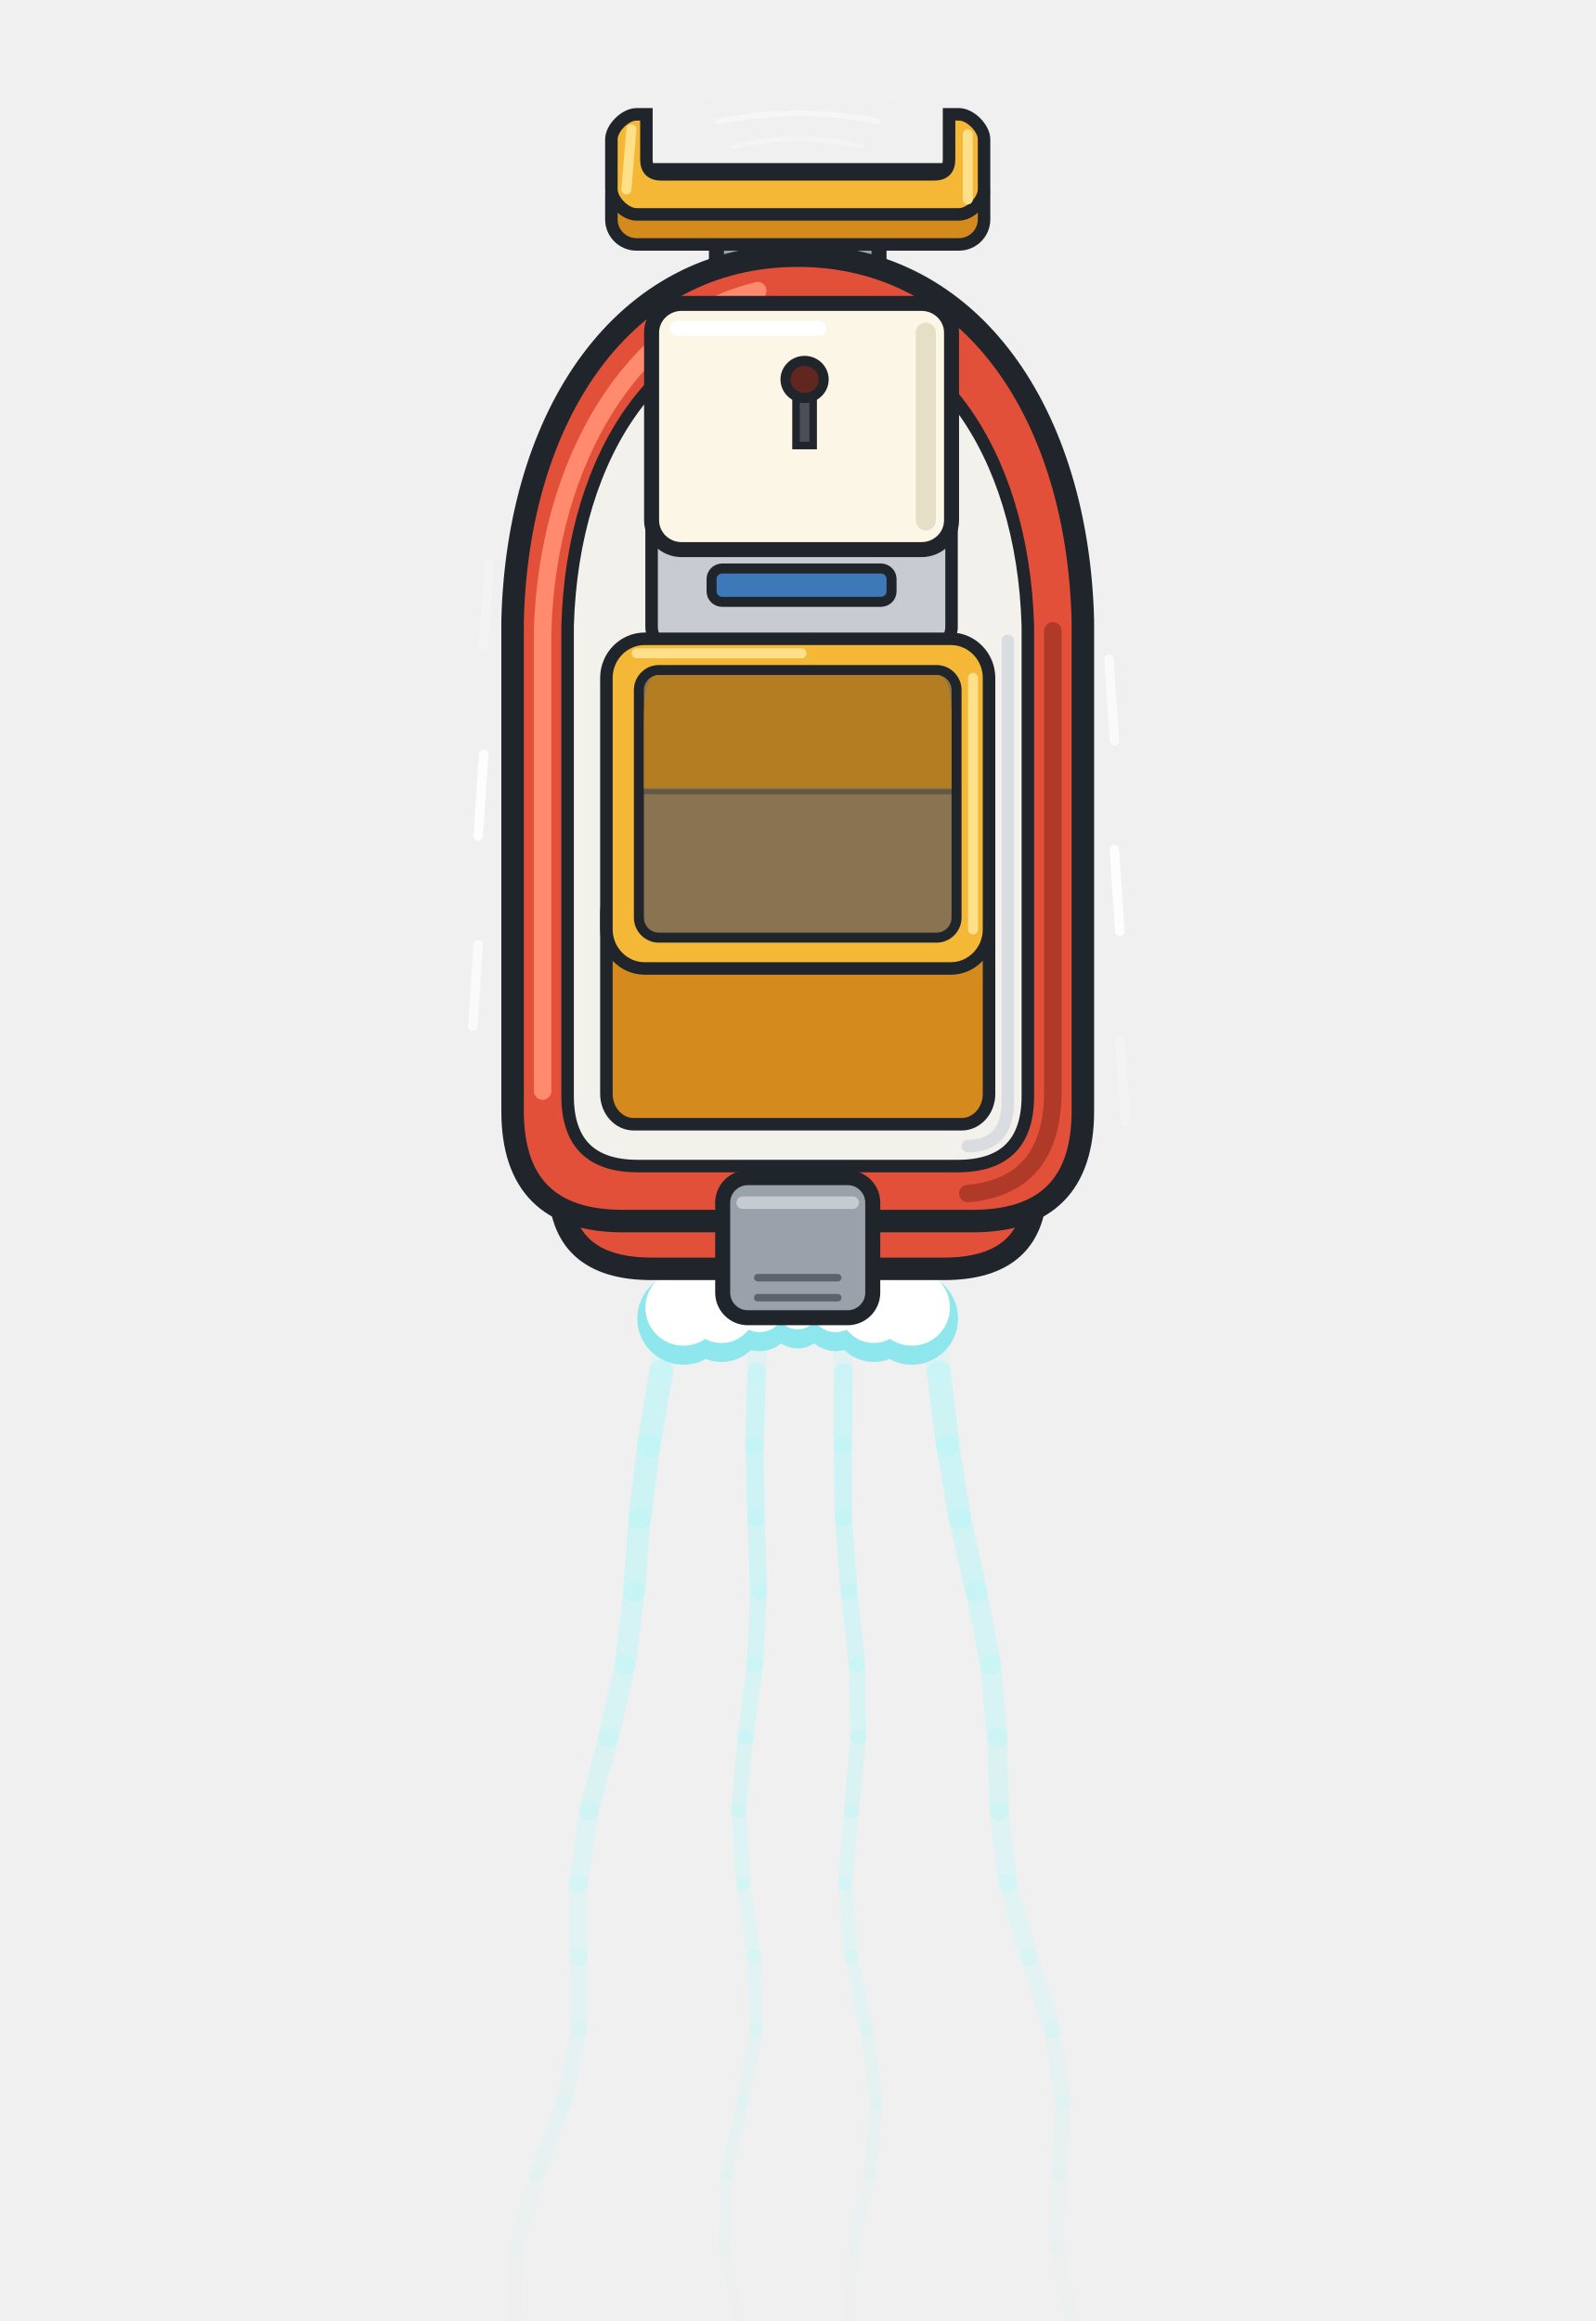
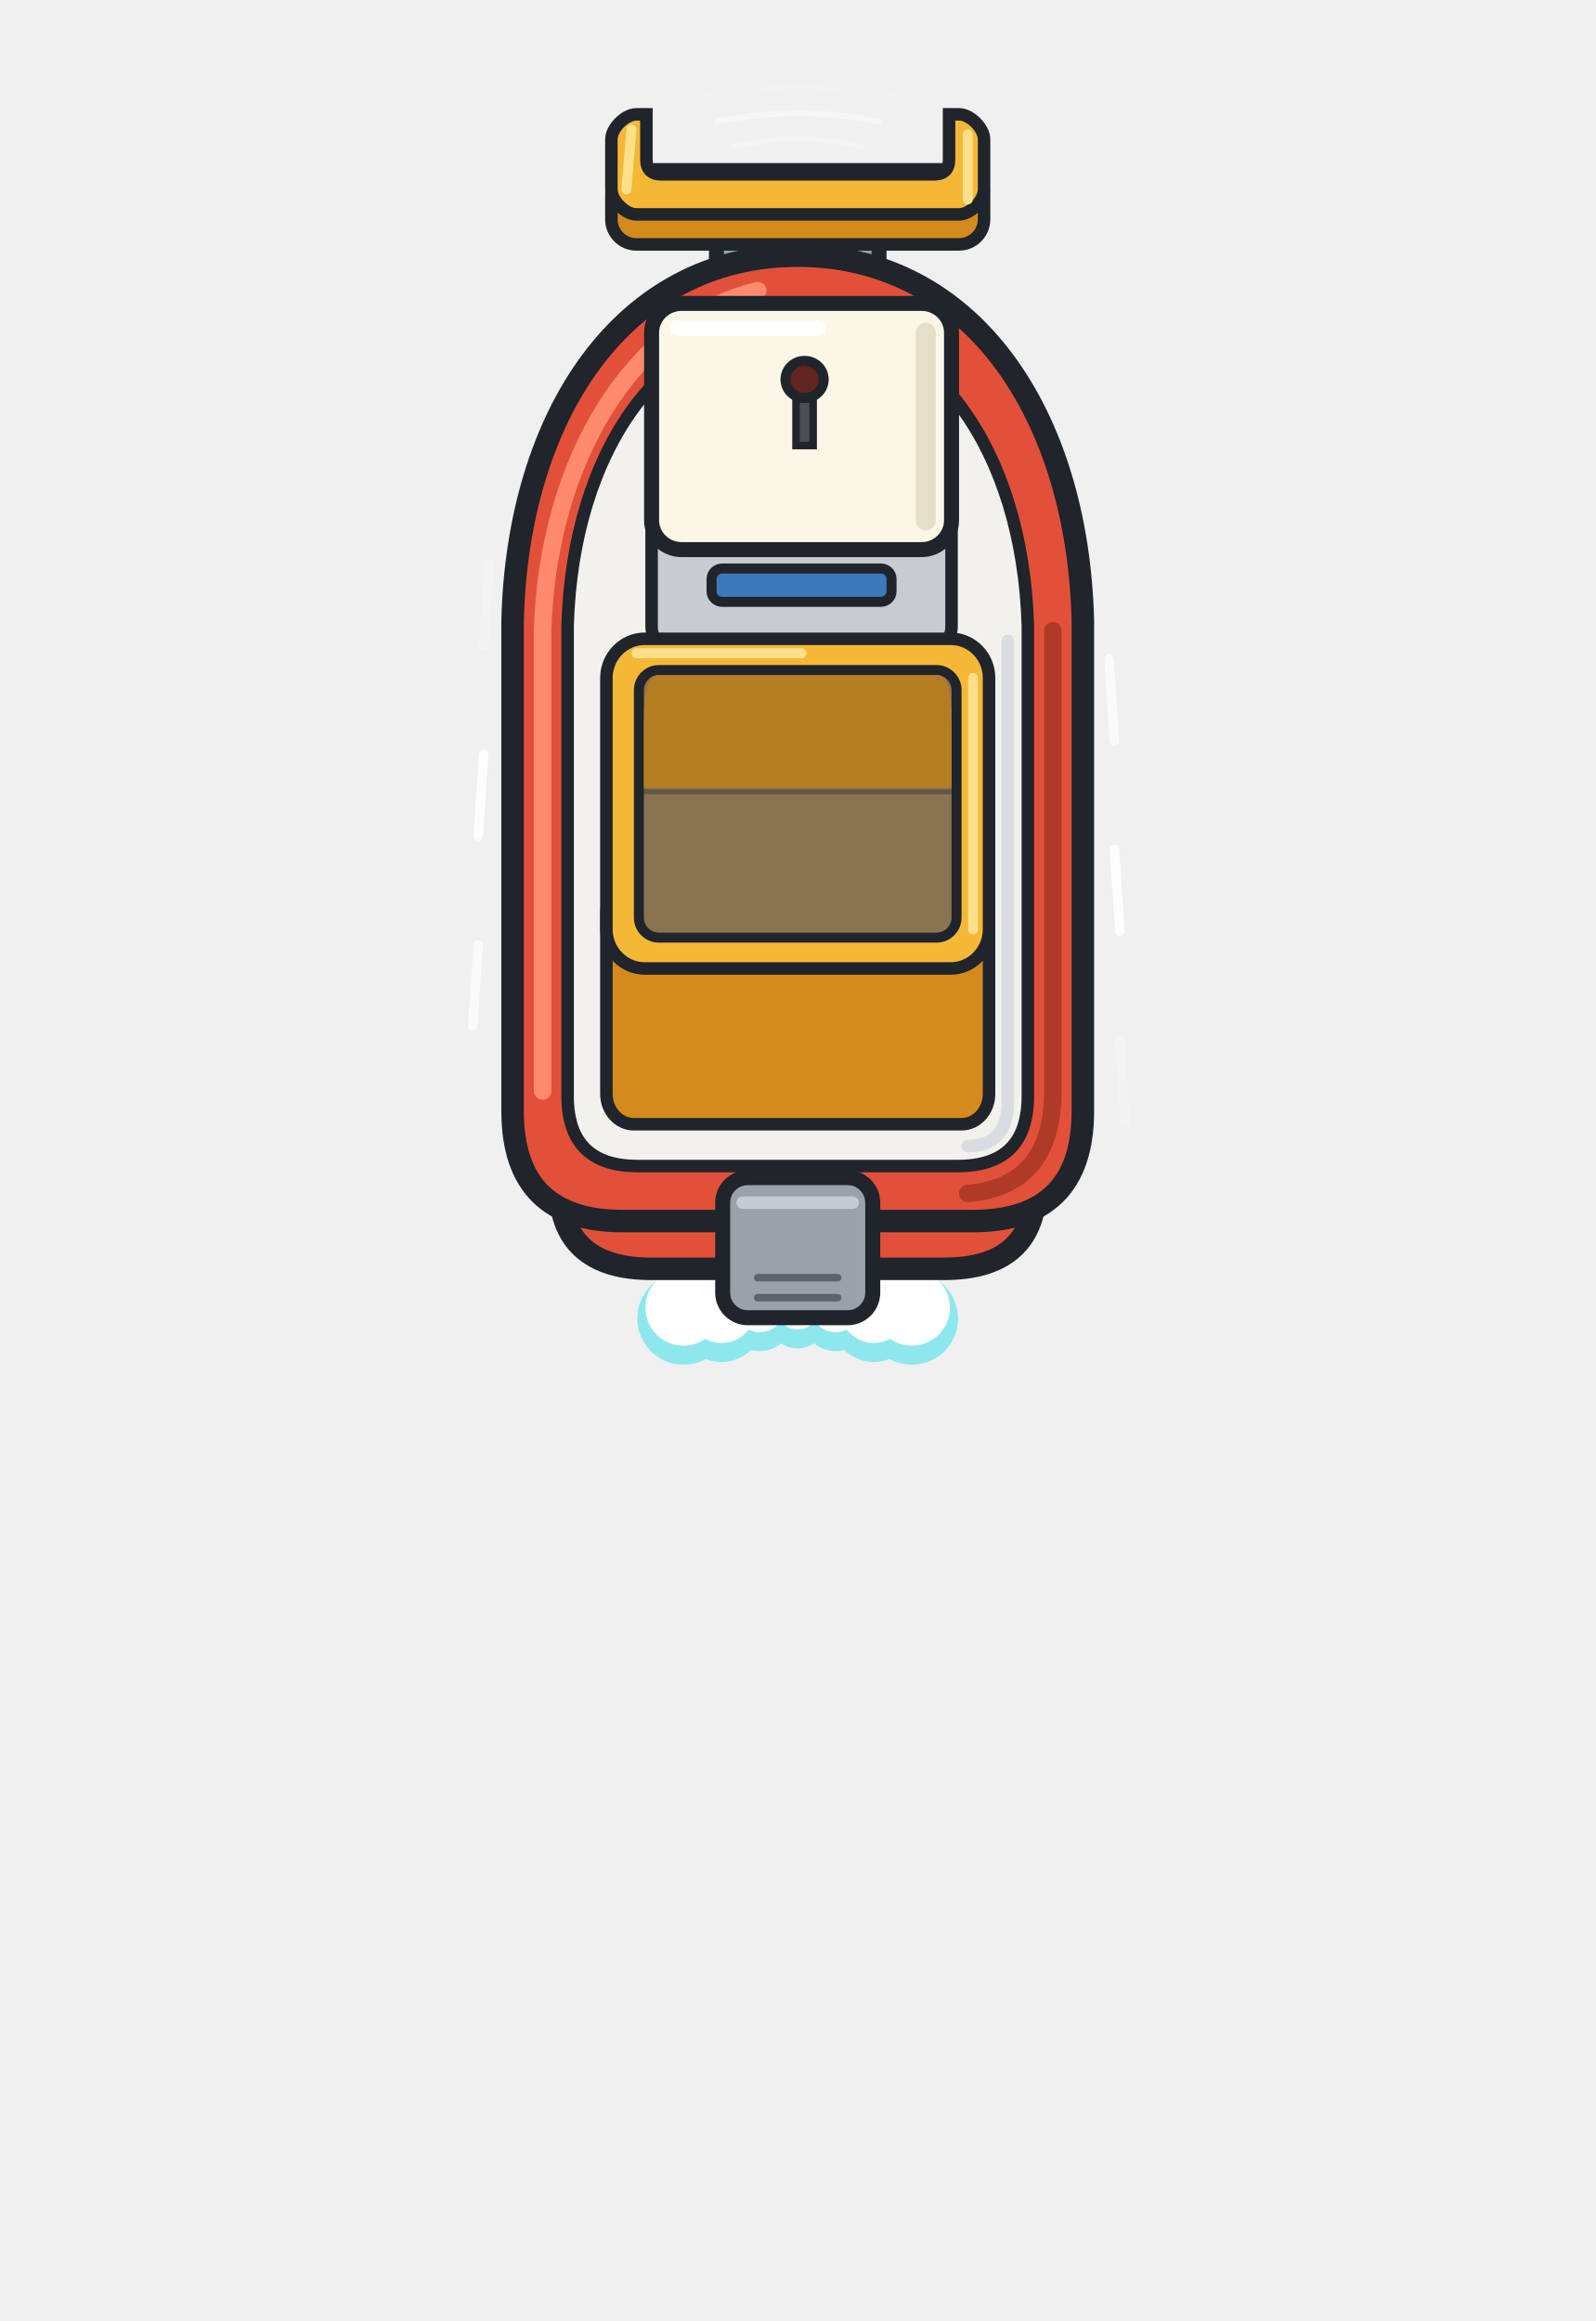
<svg xmlns="http://www.w3.org/2000/svg" viewBox="0 0 586.828 853.758">
  <defs>
    <style>
      .cls-1{fill:#e2503a;stroke:#20242b;stroke-width:8.28;stroke-miterlimit:10}
      .cls-2{fill:none;stroke:#ff8a6e;stroke-width:6.44;stroke-linecap:round}
      .cls-3{fill:none;stroke:#b03a28;stroke-width:6.44;stroke-linecap:round}
      .cls-4{fill:#f3f1ec;stroke:#20242b;stroke-width:4.60;stroke-miterlimit:10}
      .cls-5{fill:none;stroke:#d9dce1;stroke-width:4.60;stroke-linecap:round}
      .cls-6{fill:#9aa1ab;stroke:#20242b;stroke-width:5.52;stroke-miterlimit:10}
      .cls-7{fill:none;stroke:#c6cbd2;stroke-width:4.60;stroke-linecap:round}
      .cls-8{fill:none;stroke:#5d636d;stroke-width:2.76;stroke-linecap:round}
      .cls-9{fill:#c8ccd2;stroke:#20242b;stroke-width:4.60;stroke-miterlimit:10}
      .cls-10{fill:#3d78b8;stroke:#20242b;stroke-width:3.68;stroke-miterlimit:10}
      .cls-11{fill:#fbf6e6;stroke:#20242b;stroke-width:5.52;stroke-miterlimit:10}
      .cls-12{fill:none;stroke:#ffffff;stroke-width:5.52;stroke-linecap:round}
      .cls-13{fill:none;stroke:#e6dfc8;stroke-width:7.36;stroke-linecap:round}
      .cls-14{fill:#4a4e57;stroke:#20242b;stroke-width:2.76;stroke-miterlimit:10}
      .cls-15{fill:#ffb02e;stroke:#20242b;stroke-width:3.68;stroke-miterlimit:10}
      .cls-16{fill:#d48a1c;stroke:#20242b;stroke-width:4.60;stroke-miterlimit:10}
      .cls-17{fill:#f5b836;stroke:#20242b;stroke-width:4.60;stroke-miterlimit:10}
      .cls-18{fill:none;stroke:#ffe08a;stroke-width:3.68;stroke-linecap:round}
      .cls-19{fill:#8a7350;stroke:#20242b;stroke-width:3.68;stroke-miterlimit:10}
      .cls-20{fill:#b57d22}
      .cls-21{fill:none;stroke:#20242b;stroke-opacity:0.35;stroke-width:1.84}
    </style>
  </defs>
  <g id="Asset_15" data-name="Asset 15">
    <g>
      <g id="coletor">
        <g>
          <path d="M257.6 35.3 Q293.5 29.3 329.4 35.3" fill="none" stroke="#ffffff" stroke-opacity="0.10" stroke-width="2.4" stroke-linecap="round" />
          <path d="M263.9 44.7 Q293.5 38.7 323.1 44.7" fill="none" stroke="#ffffff" stroke-opacity="0.39" stroke-width="2.1" stroke-linecap="round" />
          <path d="M270.1 54.0 Q293.5 48.0 316.9 54.0" fill="none" stroke="#ffffff" stroke-opacity="0.28" stroke-width="1.8" stroke-linecap="round" />
          <path d="M179.9 207.5 L177.9 237.5" fill="none" stroke="#ffffff" stroke-opacity="0.23" stroke-width="3.5" stroke-linecap="round" />
          <path d="M177.9 277.5 L175.9 307.5" fill="none" stroke="#ffffff" stroke-opacity="0.87" stroke-width="3.5" stroke-linecap="round" />
          <path d="M175.9 347.5 L173.9 377.5" fill="none" stroke="#ffffff" stroke-opacity="0.64" stroke-width="3.5" stroke-linecap="round" />
          <path d="M407.9 242.5 L409.9 272.5" fill="none" stroke="#ffffff" stroke-opacity="0.64" stroke-width="3.5" stroke-linecap="round" />
          <path d="M409.9 312.5 L411.9 342.5" fill="none" stroke="#ffffff" stroke-opacity="0.87" stroke-width="3.5" stroke-linecap="round" />
          <path d="M411.9 382.5 L413.9 412.5" fill="none" stroke="#ffffff" stroke-opacity="0.23" stroke-width="3.5" stroke-linecap="round" />
-           <path d="M247.4 478.0 L243.2 504.8" fill="none" stroke="#bff6f7" stroke-opacity="0.27" stroke-width="9.0" stroke-linecap="round" />
-           <path d="M243.2 504.8 L238.6 531.7" fill="none" stroke="#bff6f7" stroke-opacity="0.68" stroke-width="8.7" stroke-linecap="round" />
-           <path d="M238.6 531.7 L235.3 558.5" fill="none" stroke="#bff6f7" stroke-opacity="0.68" stroke-width="8.4" stroke-linecap="round" />
-           <path d="M235.3 558.5 L233.2 585.4" fill="none" stroke="#bff6f7" stroke-opacity="0.61" stroke-width="8.1" stroke-linecap="round" />
-           <path d="M233.2 585.4 L230.0 612.2" fill="none" stroke="#bff6f7" stroke-opacity="0.55" stroke-width="7.8" stroke-linecap="round" />
-           <path d="M230.0 612.2 L223.8 639.0" fill="none" stroke="#bff6f7" stroke-opacity="0.49" stroke-width="7.6" stroke-linecap="round" />
-           <path d="M223.8 639.0 L216.7 665.9" fill="none" stroke="#bff6f7" stroke-opacity="0.43" stroke-width="7.3" stroke-linecap="round" />
-           <path d="M216.7 665.9 L212.7 692.7" fill="none" stroke="#bff6f7" stroke-opacity="0.37" stroke-width="7.0" stroke-linecap="round" />
-           <path d="M212.7 692.7 L212.9 719.6" fill="none" stroke="#bff6f7" stroke-opacity="0.32" stroke-width="6.7" stroke-linecap="round" />
-           <path d="M212.9 719.6 L212.9 746.4" fill="none" stroke="#bff6f7" stroke-opacity="0.26" stroke-width="6.4" stroke-linecap="round" />
-           <path d="M212.9 746.4 L207.5 773.2" fill="none" stroke="#bff6f7" stroke-opacity="0.20" stroke-width="6.1" stroke-linecap="round" />
-           <path d="M207.5 773.2 L197.5 800.1" fill="none" stroke="#bff6f7" stroke-opacity="0.15" stroke-width="5.8" stroke-linecap="round" />
-           <path d="M197.5 800.1 L189.7 826.9" fill="none" stroke="#bff6f7" stroke-opacity="0.09" stroke-width="5.5" stroke-linecap="round" />
-           <path d="M189.7 826.9 L189.2 853.8" fill="none" stroke="#bff6f7" stroke-opacity="0.04" stroke-width="5.2" stroke-linecap="round" />
-           <path d="M279.4 478.0 L278.3 504.8" fill="none" stroke="#bff6f7" stroke-opacity="0.27" stroke-width="7.0" stroke-linecap="round" />
-           <path d="M278.3 504.8 L277.5 531.7" fill="none" stroke="#bff6f7" stroke-opacity="0.68" stroke-width="6.8" stroke-linecap="round" />
-           <path d="M277.5 531.7 L278.1 558.5" fill="none" stroke="#bff6f7" stroke-opacity="0.68" stroke-width="6.5" stroke-linecap="round" />
-           <path d="M278.1 558.5 L279.0 585.4" fill="none" stroke="#bff6f7" stroke-opacity="0.61" stroke-width="6.3" stroke-linecap="round" />
-           <path d="M279.0 585.4 L277.7 612.2" fill="none" stroke="#bff6f7" stroke-opacity="0.55" stroke-width="6.1" stroke-linecap="round" />
-           <path d="M277.7 612.2 L274.2 639.0" fill="none" stroke="#bff6f7" stroke-opacity="0.49" stroke-width="5.9" stroke-linecap="round" />
-           <path d="M274.2 639.0 L271.7 665.9" fill="none" stroke="#bff6f7" stroke-opacity="0.43" stroke-width="5.7" stroke-linecap="round" />
-           <path d="M271.7 665.9 L273.4 692.7" fill="none" stroke="#bff6f7" stroke-opacity="0.37" stroke-width="5.4" stroke-linecap="round" />
-           <path d="M273.4 692.7 L277.3 719.6" fill="none" stroke="#bff6f7" stroke-opacity="0.32" stroke-width="5.2" stroke-linecap="round" />
-           <path d="M277.3 719.6 L278.1 746.4" fill="none" stroke="#bff6f7" stroke-opacity="0.26" stroke-width="5.0" stroke-linecap="round" />
-           <path d="M278.1 746.4 L273.3 773.2" fill="none" stroke="#bff6f7" stroke-opacity="0.20" stroke-width="4.8" stroke-linecap="round" />
-           <path d="M273.3 773.2 L267.1 800.1" fill="none" stroke="#bff6f7" stroke-opacity="0.15" stroke-width="4.5" stroke-linecap="round" />
-           <path d="M267.1 800.1 L266.2 826.9" fill="none" stroke="#bff6f7" stroke-opacity="0.09" stroke-width="4.3" stroke-linecap="round" />
-           <path d="M266.2 826.9 L272.0 853.8" fill="none" stroke="#bff6f7" stroke-opacity="0.04" stroke-width="4.1" stroke-linecap="round" />
-           <path d="M309.4 478.0 L310.2 504.8" fill="none" stroke="#bff6f7" stroke-opacity="0.27" stroke-width="7.0" stroke-linecap="round" />
-           <path d="M310.2 504.8 L310.0 531.7" fill="none" stroke="#bff6f7" stroke-opacity="0.68" stroke-width="6.8" stroke-linecap="round" />
-           <path d="M310.0 531.7 L310.2 558.5" fill="none" stroke="#bff6f7" stroke-opacity="0.68" stroke-width="6.5" stroke-linecap="round" />
-           <path d="M310.2 558.5 L312.3 585.4" fill="none" stroke="#bff6f7" stroke-opacity="0.61" stroke-width="6.3" stroke-linecap="round" />
-           <path d="M312.3 585.4 L315.2 612.2" fill="none" stroke="#bff6f7" stroke-opacity="0.55" stroke-width="6.1" stroke-linecap="round" />
-           <path d="M315.2 612.2 L315.7 639.0" fill="none" stroke="#bff6f7" stroke-opacity="0.49" stroke-width="5.9" stroke-linecap="round" />
-           <path d="M315.7 639.0 L313.2 665.9" fill="none" stroke="#bff6f7" stroke-opacity="0.43" stroke-width="5.7" stroke-linecap="round" />
-           <path d="M313.2 665.9 L310.9 692.7" fill="none" stroke="#bff6f7" stroke-opacity="0.37" stroke-width="5.4" stroke-linecap="round" />
-           <path d="M310.9 692.7 L313.0 719.6" fill="none" stroke="#bff6f7" stroke-opacity="0.32" stroke-width="5.2" stroke-linecap="round" />
-           <path d="M313.0 719.6 L318.7 746.4" fill="none" stroke="#bff6f7" stroke-opacity="0.26" stroke-width="5.0" stroke-linecap="round" />
-           <path d="M318.7 746.4 L322.4 773.2" fill="none" stroke="#bff6f7" stroke-opacity="0.20" stroke-width="4.8" stroke-linecap="round" />
-           <path d="M322.4 773.2 L319.9 800.1" fill="none" stroke="#bff6f7" stroke-opacity="0.15" stroke-width="4.5" stroke-linecap="round" />
-           <path d="M319.9 800.1 L313.9 826.9" fill="none" stroke="#bff6f7" stroke-opacity="0.09" stroke-width="4.3" stroke-linecap="round" />
-           <path d="M313.9 826.9 L312.3 853.8" fill="none" stroke="#bff6f7" stroke-opacity="0.04" stroke-width="4.1" stroke-linecap="round" />
-           <path d="M341.4 478.0 L345.3 504.8" fill="none" stroke="#bff6f7" stroke-opacity="0.27" stroke-width="9.0" stroke-linecap="round" />
-           <path d="M345.3 504.8 L348.6 531.7" fill="none" stroke="#bff6f7" stroke-opacity="0.68" stroke-width="8.7" stroke-linecap="round" />
-           <path d="M348.6 531.7 L353.1 558.5" fill="none" stroke="#bff6f7" stroke-opacity="0.68" stroke-width="8.4" stroke-linecap="round" />
-           <path d="M353.1 558.5 L359.1 585.4" fill="none" stroke="#bff6f7" stroke-opacity="0.61" stroke-width="8.1" stroke-linecap="round" />
-           <path d="M359.1 585.4 L364.4 612.2" fill="none" stroke="#bff6f7" stroke-opacity="0.55" stroke-width="7.8" stroke-linecap="round" />
-           <path d="M364.4 612.2 L366.8 639.0" fill="none" stroke="#bff6f7" stroke-opacity="0.49" stroke-width="7.6" stroke-linecap="round" />
-           <path d="M366.8 639.0 L367.5 665.9" fill="none" stroke="#bff6f7" stroke-opacity="0.43" stroke-width="7.3" stroke-linecap="round" />
-           <path d="M367.5 665.9 L370.7 692.7" fill="none" stroke="#bff6f7" stroke-opacity="0.37" stroke-width="7.0" stroke-linecap="round" />
-           <path d="M370.7 692.7 L378.3 719.6" fill="none" stroke="#bff6f7" stroke-opacity="0.32" stroke-width="6.7" stroke-linecap="round" />
-           <path d="M378.3 719.6 L387.0 746.4" fill="none" stroke="#bff6f7" stroke-opacity="0.26" stroke-width="6.4" stroke-linecap="round" />
-           <path d="M387.0 746.4 L391.0 773.2" fill="none" stroke="#bff6f7" stroke-opacity="0.20" stroke-width="6.1" stroke-linecap="round" />
-           <path d="M391.0 773.2 L389.6 800.1" fill="none" stroke="#bff6f7" stroke-opacity="0.15" stroke-width="5.8" stroke-linecap="round" />
-           <path d="M389.6 800.1 L388.6 826.9" fill="none" stroke="#bff6f7" stroke-opacity="0.09" stroke-width="5.5" stroke-linecap="round" />
-           <path d="M388.6 826.9 L394.5 853.8" fill="none" stroke="#bff6f7" stroke-opacity="0.04" stroke-width="5.2" stroke-linecap="round" />
          <circle cx="251.4" cy="485.0" r="17.0" fill="#8fe7ee" />
          <circle cx="265.4" cy="485.5" r="15.5" fill="#8fe7ee" />
          <circle cx="279.4" cy="484.5" r="12.5" fill="#8fe7ee" />
          <circle cx="293.4" cy="485.0" r="11.0" fill="#8fe7ee" />
          <circle cx="307.4" cy="484.5" r="12.5" fill="#8fe7ee" />
          <circle cx="321.4" cy="485.5" r="15.5" fill="#8fe7ee" />
          <circle cx="335.4" cy="485.0" r="17.0" fill="#8fe7ee" />
          <circle cx="251.4" cy="481.0" r="14.0" fill="#ffffff" />
          <circle cx="265.4" cy="481.5" r="12.5" fill="#ffffff" />
          <circle cx="279.4" cy="480.5" r="9.5" fill="#ffffff" />
          <circle cx="293.4" cy="481.0" r="8.0" fill="#ffffff" />
          <circle cx="307.4" cy="480.5" r="9.5" fill="#ffffff" />
          <circle cx="321.4" cy="481.5" r="12.5" fill="#ffffff" />
          <circle cx="335.4" cy="481.0" r="14.0" fill="#ffffff" />
        </g>
        <path d="M267.20 77.02 L272.72 77.02 C274.74 77.02 276.40 78.68 276.40 80.70 L276.40 110.14 C276.40 112.16 274.74 113.82 272.72 113.82 L267.20 113.82 C265.18 113.82 263.52 112.16 263.52 110.14 L263.52 80.70 C263.52 78.68 265.18 77.02 267.20 77.02 Z" class="cls-6" />
        <path d="M314.12 77.02 L319.64 77.02 C321.66 77.02 323.32 78.68 323.32 80.70 L323.32 110.14 C323.32 112.16 321.66 113.82 319.64 113.82 L314.12 113.82 C312.10 113.82 310.44 112.16 310.44 110.14 L310.44 80.70 C310.44 78.68 312.10 77.02 314.12 77.02 Z" class="cls-6" />
        <path d="M234.08 62.30 L352.76 62.30 C357.82 62.30 361.96 66.44 361.96 71.50 L361.96 80.70 C361.96 85.76 357.82 89.90 352.76 89.90 L234.08 89.90 C229.02 89.90 224.88 85.76 224.88 80.70 L224.88 71.50 C224.88 66.44 229.02 62.30 234.08 62.30 Z" class="cls-16" />
        <path d="M234.08 42.06 L237.76 42.06 L237.76 58.62 Q237.76 64.14 243.28 64.14 L343.56 64.14 Q349.08 64.14 349.08 58.62 L349.08 42.06 L352.76 42.06 C356.90 42.06 361.96 47.12 361.96 51.26 L361.96 69.66 C361.96 73.80 356.90 78.86 352.76 78.86 L234.08 78.86 C229.94 78.86 224.88 73.80 224.88 69.66 L224.88 51.26 C224.88 47.12 229.94 42.06 234.08 42.06 Z" class="cls-17" />
        <path d="M230.40 69.66 L232.24 47.58" class="cls-18" />
        <path d="M355.98 49.42 L355.98 73.34" class="cls-18" />
      </g>
      <path d="M293.42 195.72 C347.20 195.72 379.47 240.66 381.01 298.23 L381.01 435.84 C381.01 456.44 369.74 466.73 347.20 466.73 L239.64 466.73 C217.10 466.73 205.83 456.44 205.83 435.84 L205.83 298.23 C207.37 240.66 239.64 195.72 293.42 195.72 Z" class="cls-1" />
      <path d="M293.42 94.04 C357.82 94.04 396.46 152.92 398.30 228.36 L398.30 408.68 C398.30 435.67 384.81 449.16 357.82 449.16 L229.02 449.16 C202.03 449.16 188.54 435.67 188.54 408.68 L188.54 228.36 C190.38 152.92 229.02 94.04 293.42 94.04 Z" class="cls-1" />
      <path d="M199.58 401.32 L199.58 232.04 C201.42 169.48 232.70 117.96 278.70 106.92" class="cls-2" />
      <path d="M387.26 232.04 L387.26 401.32 C387.26 424.63 376.83 437.20 355.98 439.04" class="cls-3" />
      <path d="M293.42 117.96 C343.10 117.96 376.22 165.80 378.06 230.20 L378.06 403.16 C378.06 420.33 369.47 428.92 352.30 428.92 L234.54 428.92 C217.37 428.92 208.78 420.33 208.78 403.16 L208.78 230.20 C210.62 165.80 243.74 117.96 293.42 117.96 Z" class="cls-4" />
      <path d="M370.70 235.72 L370.70 405.00 C370.70 416.04 365.79 421.56 355.98 421.56" class="cls-5" />
      <g>
        <path d="M275.02 433.19 L311.82 433.19 C316.88 433.19 321.02 437.33 321.02 442.39 L321.02 475.51 C321.02 480.57 316.88 484.71 311.82 484.71 L275.02 484.71 C269.96 484.71 265.82 480.57 265.82 475.51 L265.82 442.39 C265.82 437.33 269.96 433.19 275.02 433.19 Z" class="cls-6" />
        <path d="M273.18 442.39 L313.66 442.39" class="cls-7" />
        <path d="M278.70 469.99 L308.14 469.99 M278.70 477.35 L308.14 477.35" class="cls-8" />
      </g>
      <g>
        <path d="M247.55 186.44 L342.12 186.44 C346.45 186.44 350.00 190.18 350.00 194.76 L350.00 230.53 C350.00 235.10 346.45 238.85 342.12 238.85 L247.55 238.85 C243.21 238.85 239.67 235.10 239.67 230.53 L239.67 194.76 C239.67 190.18 243.21 186.44 247.55 186.44 Z" class="cls-9" />
        <path d="M265.67 209.11 L323.99 209.11 C326.16 209.11 327.93 210.84 327.93 212.95 L327.93 217.56 C327.93 219.67 326.16 221.39 323.99 221.39 L265.67 221.39 C263.51 221.39 261.73 219.67 261.73 217.56 L261.73 212.95 C261.73 210.84 263.51 209.11 265.67 209.11 Z" class="cls-10" />
        <path d="M250.70 111.60 L338.97 111.60 C345.03 111.60 350.00 116.43 350.00 122.34 L350.00 191.42 C350.00 197.33 345.03 202.17 338.97 202.17 L250.70 202.17 C244.63 202.17 239.67 197.33 239.67 191.42 L239.67 122.34 C239.67 116.43 244.63 111.60 250.70 111.60 Z" class="cls-11" />
        <path d="M249.12 120.81 L301.14 120.81" class="cls-12" />
        <path d="M340.54 122.34 L340.54 191.42" class="cls-13" />
        <path d="M292.79 144.33 L299.10 144.33 L299.10 163.89 L292.79 163.89 Z" class="cls-14" />
        <path id="luz" d="M288.93 139.58 C288.93 135.81 292.07 132.75 295.95 132.75 C299.82 132.75 302.96 135.81 302.96 139.58 C302.96 143.35 299.82 146.41 295.95 146.41 C292.07 146.41 288.93 143.35 288.93 139.58 Z" fill="#622620" stroke="#20242b" stroke-width="3.7" />
      </g>
      <path d="M233.10 324.80 L353.74 324.80 C359.26 324.80 363.79 329.81 363.79 335.94 L363.79 402.41 C363.79 408.53 359.26 413.54 353.74 413.54 L233.10 413.54 C227.58 413.54 223.05 408.53 223.05 402.41 L223.05 335.94 C223.05 329.81 227.58 324.80 233.10 324.80 Z" class="cls-16" />
      <path d="M237.13 234.97 L349.71 234.97 C357.45 234.97 363.79 241.44 363.79 249.36 L363.79 341.85 C363.79 349.77 357.45 356.24 349.71 356.24 L237.13 356.24 C229.39 356.24 223.05 349.77 223.05 341.85 L223.05 249.36 C223.05 241.44 229.39 234.97 237.13 234.97 Z" class="cls-17" />
      <path d="M234.19 240.30 L294.80 240.30" class="cls-18" />
      <path d="M357.91 249.36 L357.91 341.85" class="cls-18" />
      <path id="cacamba" d="M242.36 246.47 L344.48 246.47 C348.53 246.47 351.84 249.78 351.84 253.83 L351.84 337.55 C351.84 341.59 348.53 344.91 344.48 344.91 L242.36 344.91 C238.31 344.91 235.00 341.59 235.00 337.55 L235.00 253.83 C235.00 249.78 238.31 246.47 242.36 246.47 Z" class="cls-19" />
      <path id="cacamba_parede" d="M242.36 248.31 L344.48 248.31 C348.53 248.31 350.00 253.05 350.00 266.08 L350.00 289.78 L236.84 289.78 L236.84 266.08 C236.84 253.05 238.31 248.31 242.36 248.31 Z" class="cls-20" />
      <path d="M236.84 291.24 L350.00 291.24" class="cls-21" />
    </g>
  </g>
</svg>
